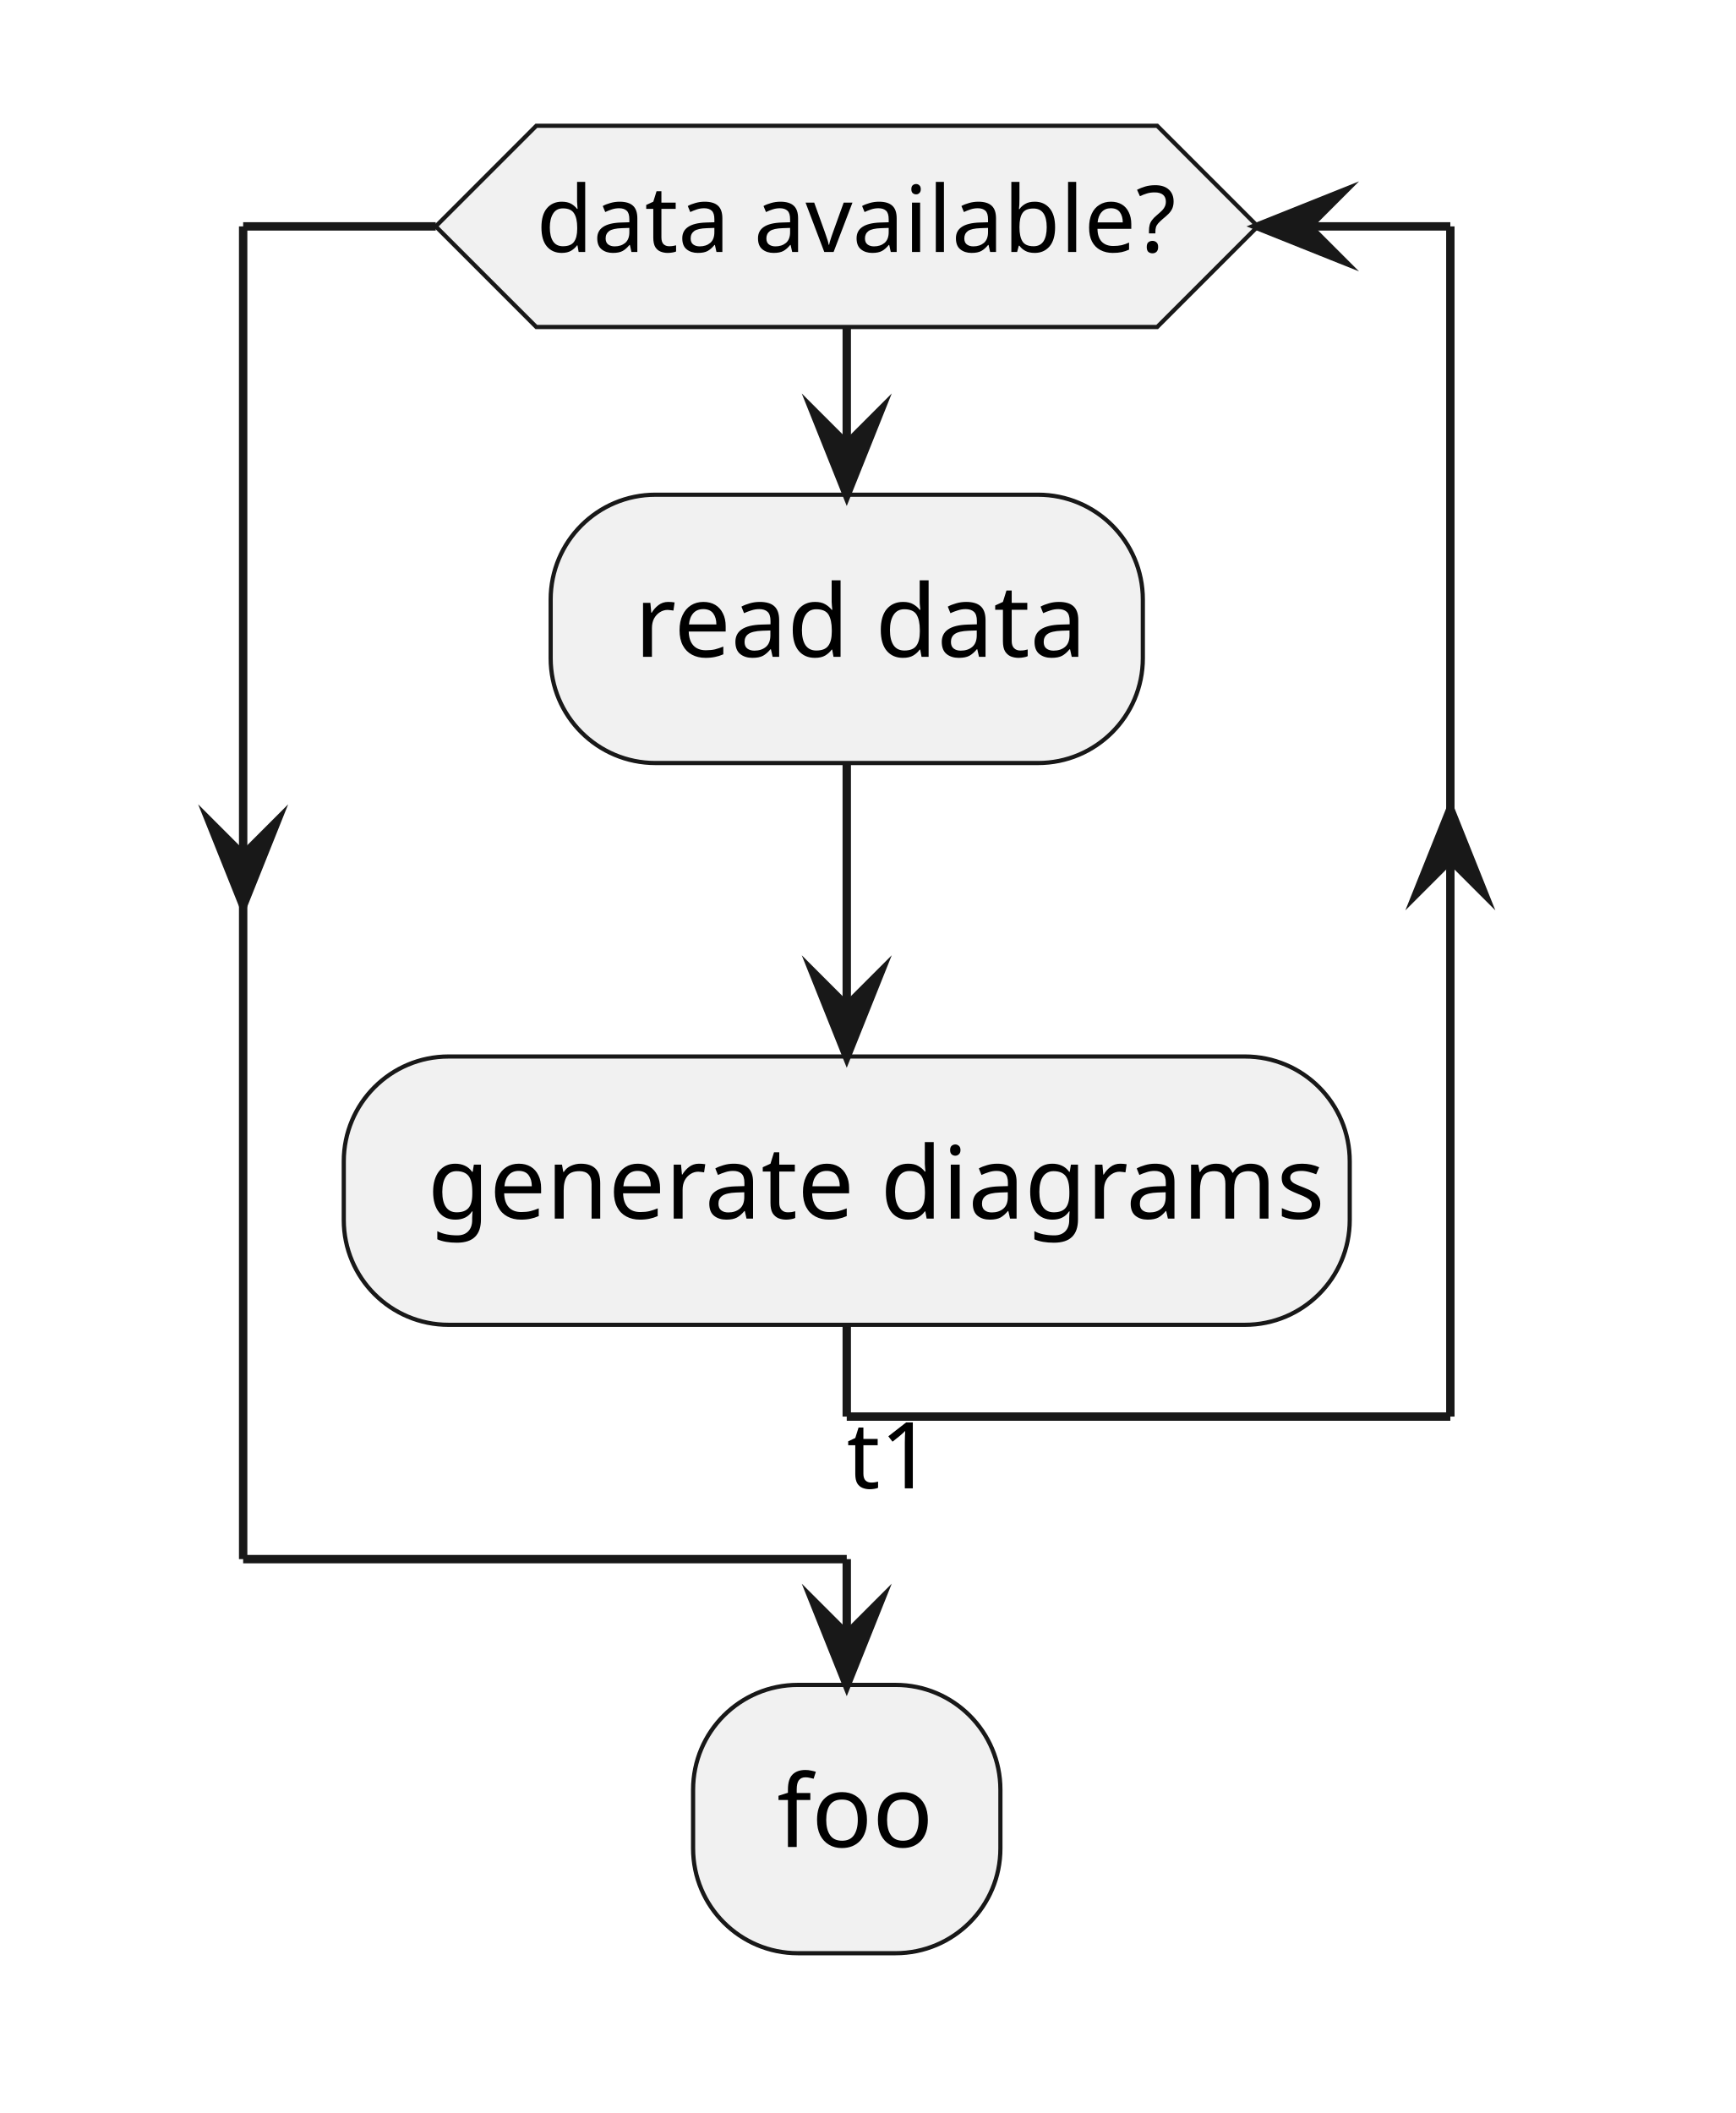
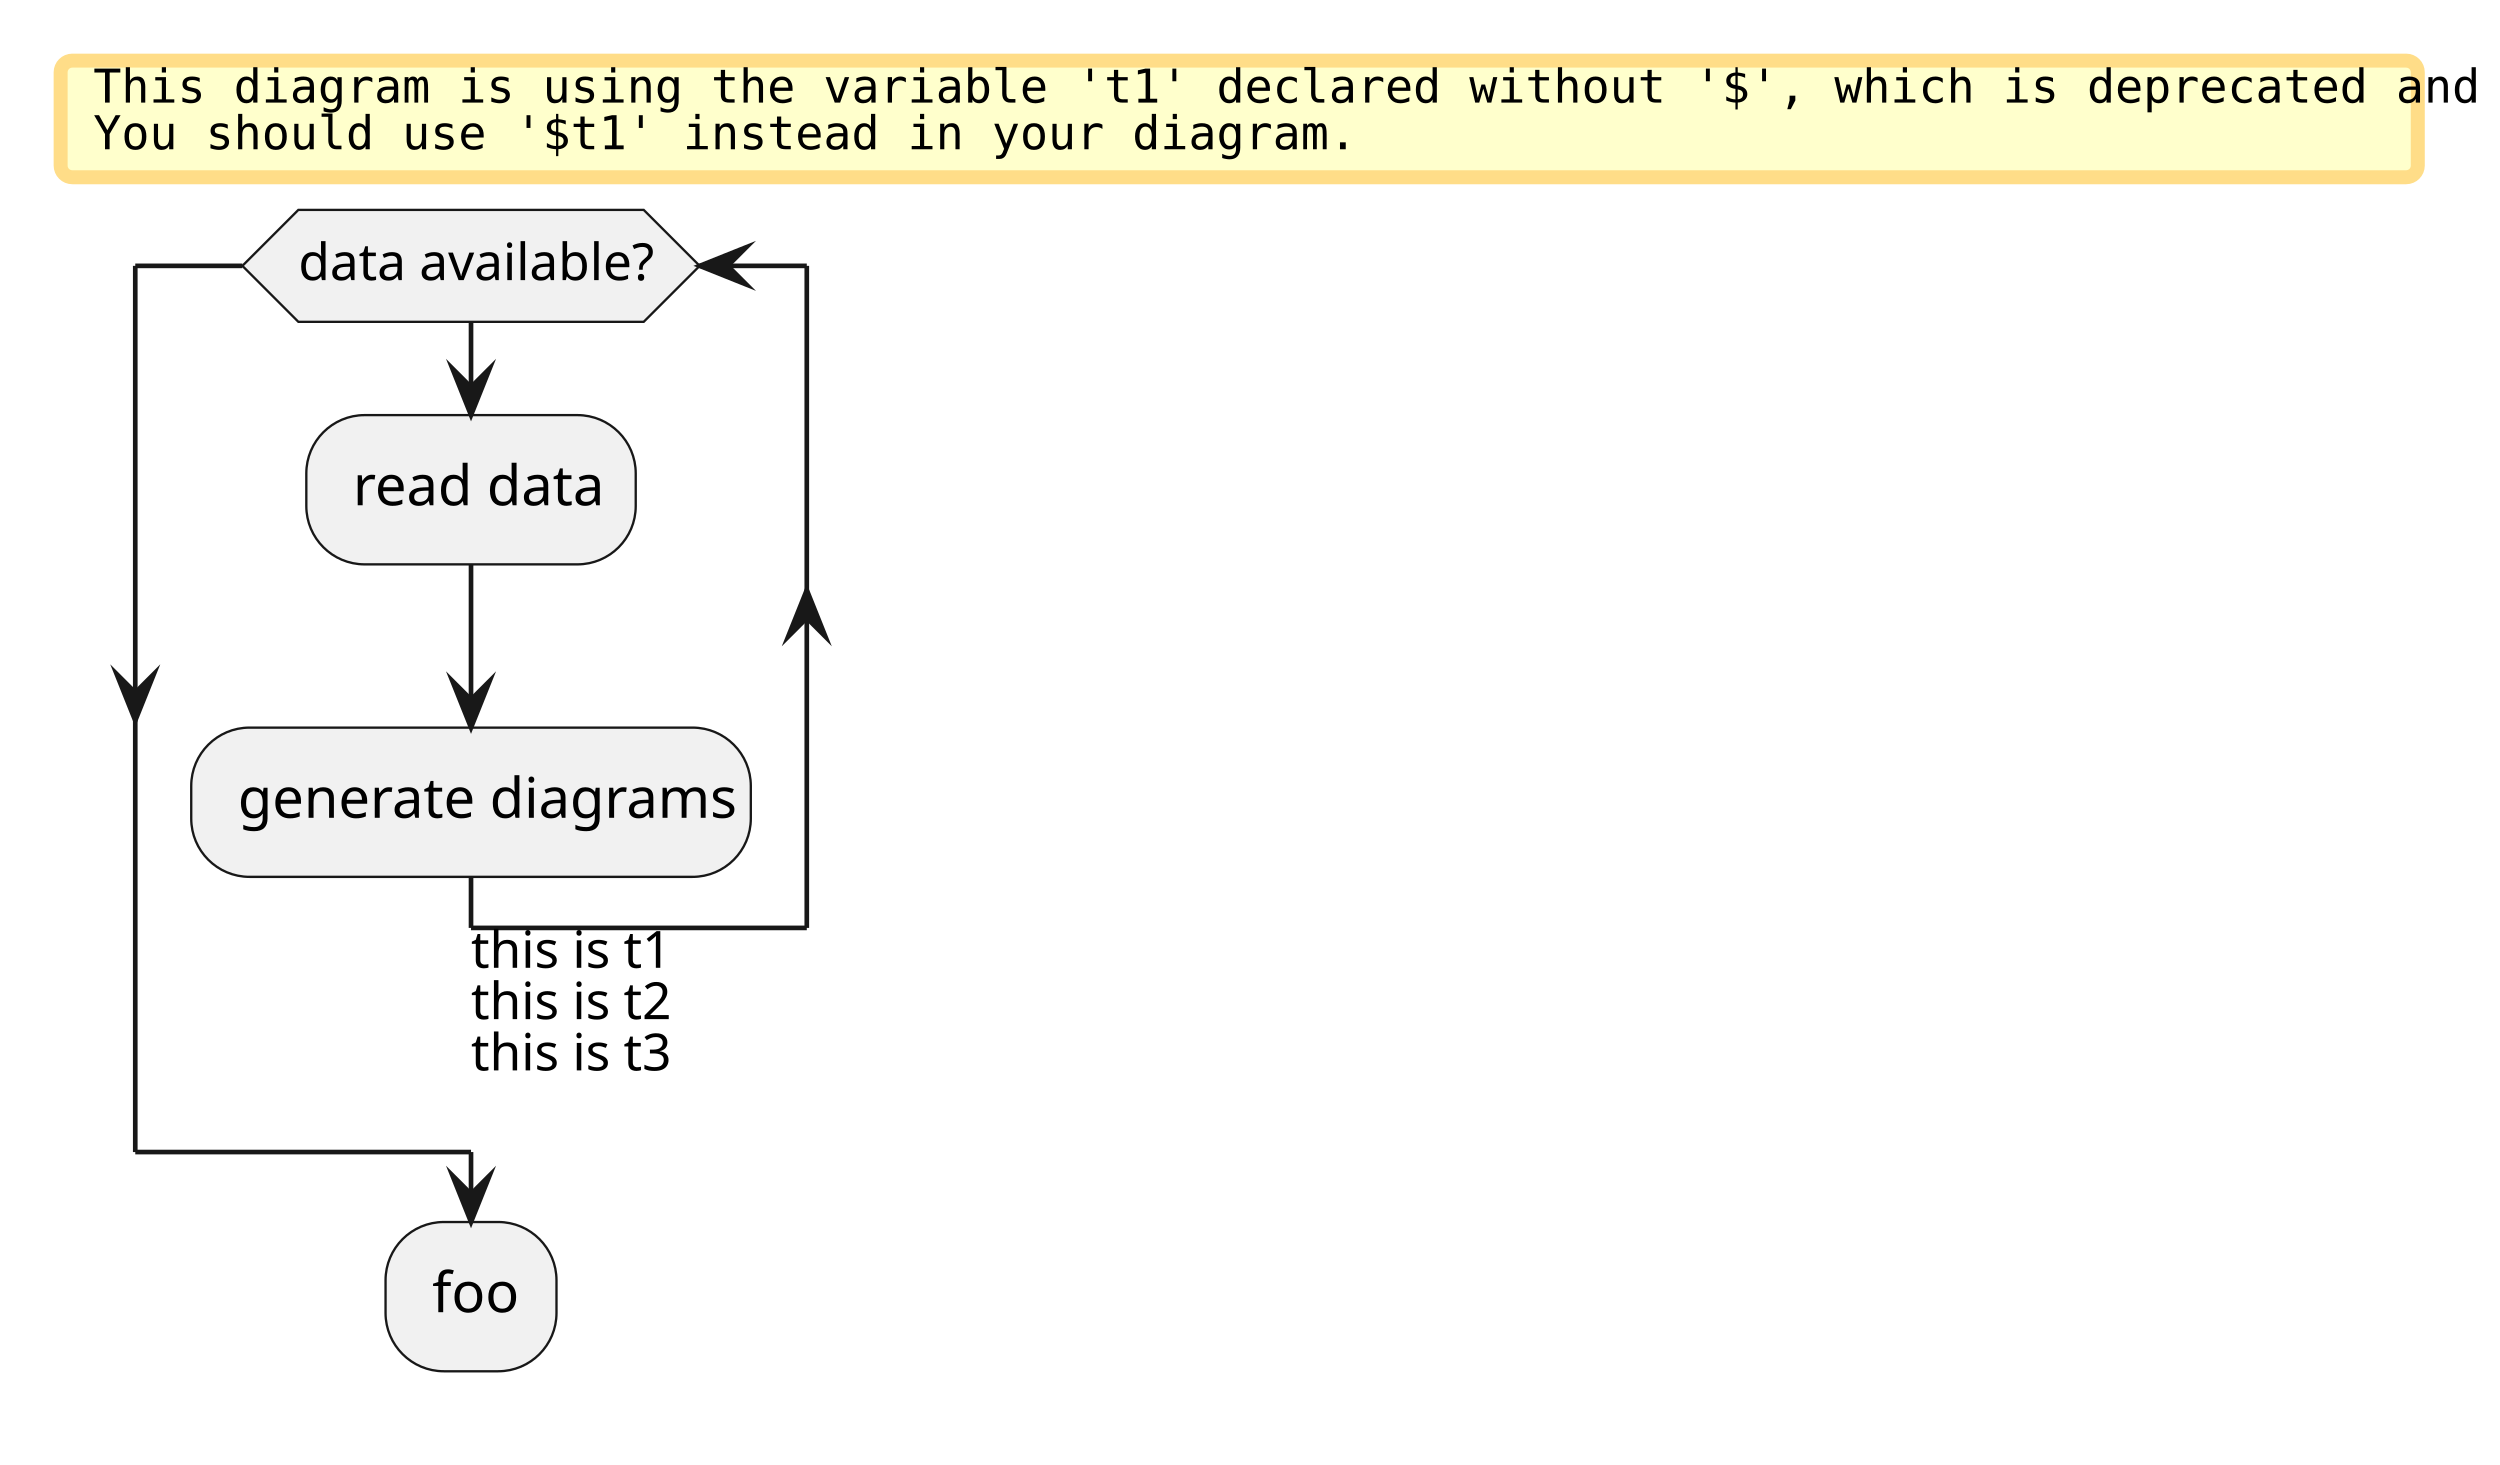
- <svg xmlns="http://www.w3.org/2000/svg" version="1.1" data-diagram-type="ACTIVITY" style="width:207px;height:252px;background:#FFFFFF;" width="207px" height="252px" viewBox="0 0 207 252" zoomAndPan="magnify" preserveAspectRatio="none" contentStyleType="text/css">
+ <svg xmlns="http://www.w3.org/2000/svg" version="1.1" data-diagram-type="ACTIVITY" style="width:536px;height:314px;background:#FFFFFF;" width="536px" height="314px" viewBox="0 0 536 314" zoomAndPan="magnify" preserveAspectRatio="none" contentStyleType="text/css">
  <defs />
  <g font-family="sans-serif" lengthAdjust="spacing">
-     <rect x="65.675" y="59" width="70.625" height="32" fill="#F1F1F1" style="stroke:#181818;stroke-width:0.5;" rx="12.5" ry="12.5" />
-     <text x="75.675" y="78.333" fill="#000" font-size="12" textLength="50.625">read data</text>
-     <rect x="41" y="126" width="119.975" height="32" fill="#F1F1F1" style="stroke:#181818;stroke-width:0.5;" rx="12.5" ry="12.5" />
-     <text x="51" y="145.333" fill="#000" font-size="12" textLength="99.975">generate diagrams</text>
-     <polygon points="63.966,15,138.009,15,150.009,27,138.009,39,63.966,39,51.966,27,63.966,15" fill="#F1F1F1" style="stroke:#181818;stroke-width:0.5;stroke-linejoin:miter;stroke-miterlimit:10;" />
-     <text x="63.966" y="30.056" fill="#000" font-size="11" textLength="74.044">data available?</text>
-     <rect x="82.662" y="200.944" width="36.65" height="32" fill="#F1F1F1" style="stroke:#181818;stroke-width:0.5;" rx="12.5" ry="12.5" />
-     <text x="92.662" y="220.278" fill="#000" font-size="12" textLength="16.65">foo</text>
-     <line x1="100.987" y1="91" x2="100.987" y2="126" style="stroke:#181818;stroke-width:1;" />
-     <polygon points="96.987,116,100.987,126,104.987,116,100.987,120" fill="#181818" style="stroke:#181818;stroke-width:1;stroke-linejoin:miter;stroke-miterlimit:10;" />
-     <line x1="100.987" y1="39" x2="100.987" y2="59" style="stroke:#181818;stroke-width:1;" />
-     <polygon points="96.987,49,100.987,59,104.987,49,100.987,53" fill="#181818" style="stroke:#181818;stroke-width:1;stroke-linejoin:miter;stroke-miterlimit:10;" />
-     <line x1="100.987" y1="158" x2="100.987" y2="168.944" style="stroke:#181818;stroke-width:1;" />
-     <line x1="100.987" y1="168.944" x2="172.975" y2="168.944" style="stroke:#181818;stroke-width:1;" />
-     <polygon points="168.975,106.5,172.975,96.5,176.975,106.5,172.975,102.5" fill="#181818" style="stroke:#181818;stroke-width:1;stroke-linejoin:miter;stroke-miterlimit:10;" />
-     <line x1="172.975" y1="27" x2="172.975" y2="168.944" style="stroke:#181818;stroke-width:1;" />
-     <line x1="172.975" y1="27" x2="150.009" y2="27" style="stroke:#181818;stroke-width:1;" />
-     <polygon points="160.009,23,150.009,27,160.009,31,156.009,27" fill="#181818" style="stroke:#181818;stroke-width:1;stroke-linejoin:miter;stroke-miterlimit:10;" />
-     <text x="100.987" y="177.5" fill="#000" font-size="11" textLength="9.144">t1</text>
-     <line x1="51.966" y1="27" x2="29" y2="27" style="stroke:#181818;stroke-width:1;" />
-     <polygon points="25,98,29,108,33,98,29,102" fill="#181818" style="stroke:#181818;stroke-width:1;stroke-linejoin:miter;stroke-miterlimit:10;" />
-     <line x1="29" y1="27" x2="29" y2="185.944" style="stroke:#181818;stroke-width:1;" />
-     <line x1="29" y1="185.944" x2="100.987" y2="185.944" style="stroke:#181818;stroke-width:1;" />
-     <line x1="100.987" y1="185.944" x2="100.987" y2="200.944" style="stroke:#181818;stroke-width:1;" />
-     <polygon points="96.987,190.944,100.987,200.944,104.987,190.944,100.987,194.944" fill="#181818" style="stroke:#181818;stroke-width:1;stroke-linejoin:miter;stroke-miterlimit:10;" />
+     <rect x="13" y="13" width="505.375" height="25" fill="#FFC" style="stroke:#FD8;stroke-width:3;" rx="2.5" ry="2.5" />
+     <text x="20" y="22" fill="#000" font-size="10" textLength="495.375" font-family="monospace">This diagram is using the variable 't1' declared without '$', which is deprecated and will be removed in the future.</text>
+     <text x="20" y="32" fill="#000" font-size="10" textLength="198.813" font-family="monospace">You should use '$t1' instead in your diagram.</text>
+     <rect x="65.675" y="89" width="70.625" height="32" fill="#F1F1F1" style="stroke:#181818;stroke-width:0.5;" rx="12.5" ry="12.5" />
+     <text x="75.675" y="108.333" fill="#000" font-size="12" textLength="50.625">read data</text>
+     <rect x="41" y="156" width="119.975" height="32" fill="#F1F1F1" style="stroke:#181818;stroke-width:0.5;" rx="12.5" ry="12.5" />
+     <text x="51" y="175.333" fill="#000" font-size="12" textLength="99.975">generate diagrams</text>
+     <polygon points="63.966,45,138.009,45,150.009,57,138.009,69,63.966,69,51.966,57,63.966,45" fill="#F1F1F1" style="stroke:#181818;stroke-width:0.5;stroke-linejoin:miter;stroke-miterlimit:10;" />
+     <text x="63.966" y="60.056" fill="#000" font-size="11" textLength="74.044">data available?</text>
+     <rect x="82.662" y="262" width="36.65" height="32" fill="#F1F1F1" style="stroke:#181818;stroke-width:0.5;" rx="12.5" ry="12.5" />
+     <text x="92.662" y="281.333" fill="#000" font-size="12" textLength="16.65">foo</text>
+     <line x1="100.987" y1="121" x2="100.987" y2="156" style="stroke:#181818;stroke-width:1;" />
+     <polygon points="96.987,146,100.987,156,104.987,146,100.987,150" fill="#181818" style="stroke:#181818;stroke-width:1;stroke-linejoin:miter;stroke-miterlimit:10;" />
+     <line x1="100.987" y1="69" x2="100.987" y2="89" style="stroke:#181818;stroke-width:1;" />
+     <polygon points="96.987,79,100.987,89,104.987,79,100.987,83" fill="#181818" style="stroke:#181818;stroke-width:1;stroke-linejoin:miter;stroke-miterlimit:10;" />
+     <line x1="100.987" y1="188" x2="100.987" y2="198.944" style="stroke:#181818;stroke-width:1;" />
+     <line x1="100.987" y1="198.944" x2="172.975" y2="198.944" style="stroke:#181818;stroke-width:1;" />
+     <polygon points="168.975,136.5,172.975,126.5,176.975,136.5,172.975,132.5" fill="#181818" style="stroke:#181818;stroke-width:1;stroke-linejoin:miter;stroke-miterlimit:10;" />
+     <line x1="172.975" y1="57" x2="172.975" y2="198.944" style="stroke:#181818;stroke-width:1;" />
+     <line x1="172.975" y1="57" x2="150.009" y2="57" style="stroke:#181818;stroke-width:1;" />
+     <polygon points="160.009,53,150.009,57,160.009,61,156.009,57" fill="#181818" style="stroke:#181818;stroke-width:1;stroke-linejoin:miter;stroke-miterlimit:10;" />
+     <text x="100.987" y="207.5" fill="#000" font-size="11" textLength="40.287">this is t1</text>
+     <text x="100.987" y="218.5" fill="#000" font-size="11" textLength="40.287">this is t2</text>
+     <text x="100.987" y="229.5" fill="#000" font-size="11" textLength="40.287">this is t3</text>
+     <text x="100.987" y="240.5" fill="#000" font-size="11"> </text>
+     <line x1="51.966" y1="57" x2="29" y2="57" style="stroke:#181818;stroke-width:1;" />
+     <polygon points="25,144.5,29,154.5,33,144.5,29,148.5" fill="#181818" style="stroke:#181818;stroke-width:1;stroke-linejoin:miter;stroke-miterlimit:10;" />
+     <line x1="29" y1="57" x2="29" y2="247" style="stroke:#181818;stroke-width:1;" />
+     <line x1="29" y1="247" x2="100.987" y2="247" style="stroke:#181818;stroke-width:1;" />
+     <line x1="100.987" y1="247" x2="100.987" y2="262" style="stroke:#181818;stroke-width:1;" />
+     <polygon points="96.987,252,100.987,262,104.987,252,100.987,256" fill="#181818" style="stroke:#181818;stroke-width:1;stroke-linejoin:miter;stroke-miterlimit:10;" />
  </g>
</svg>
